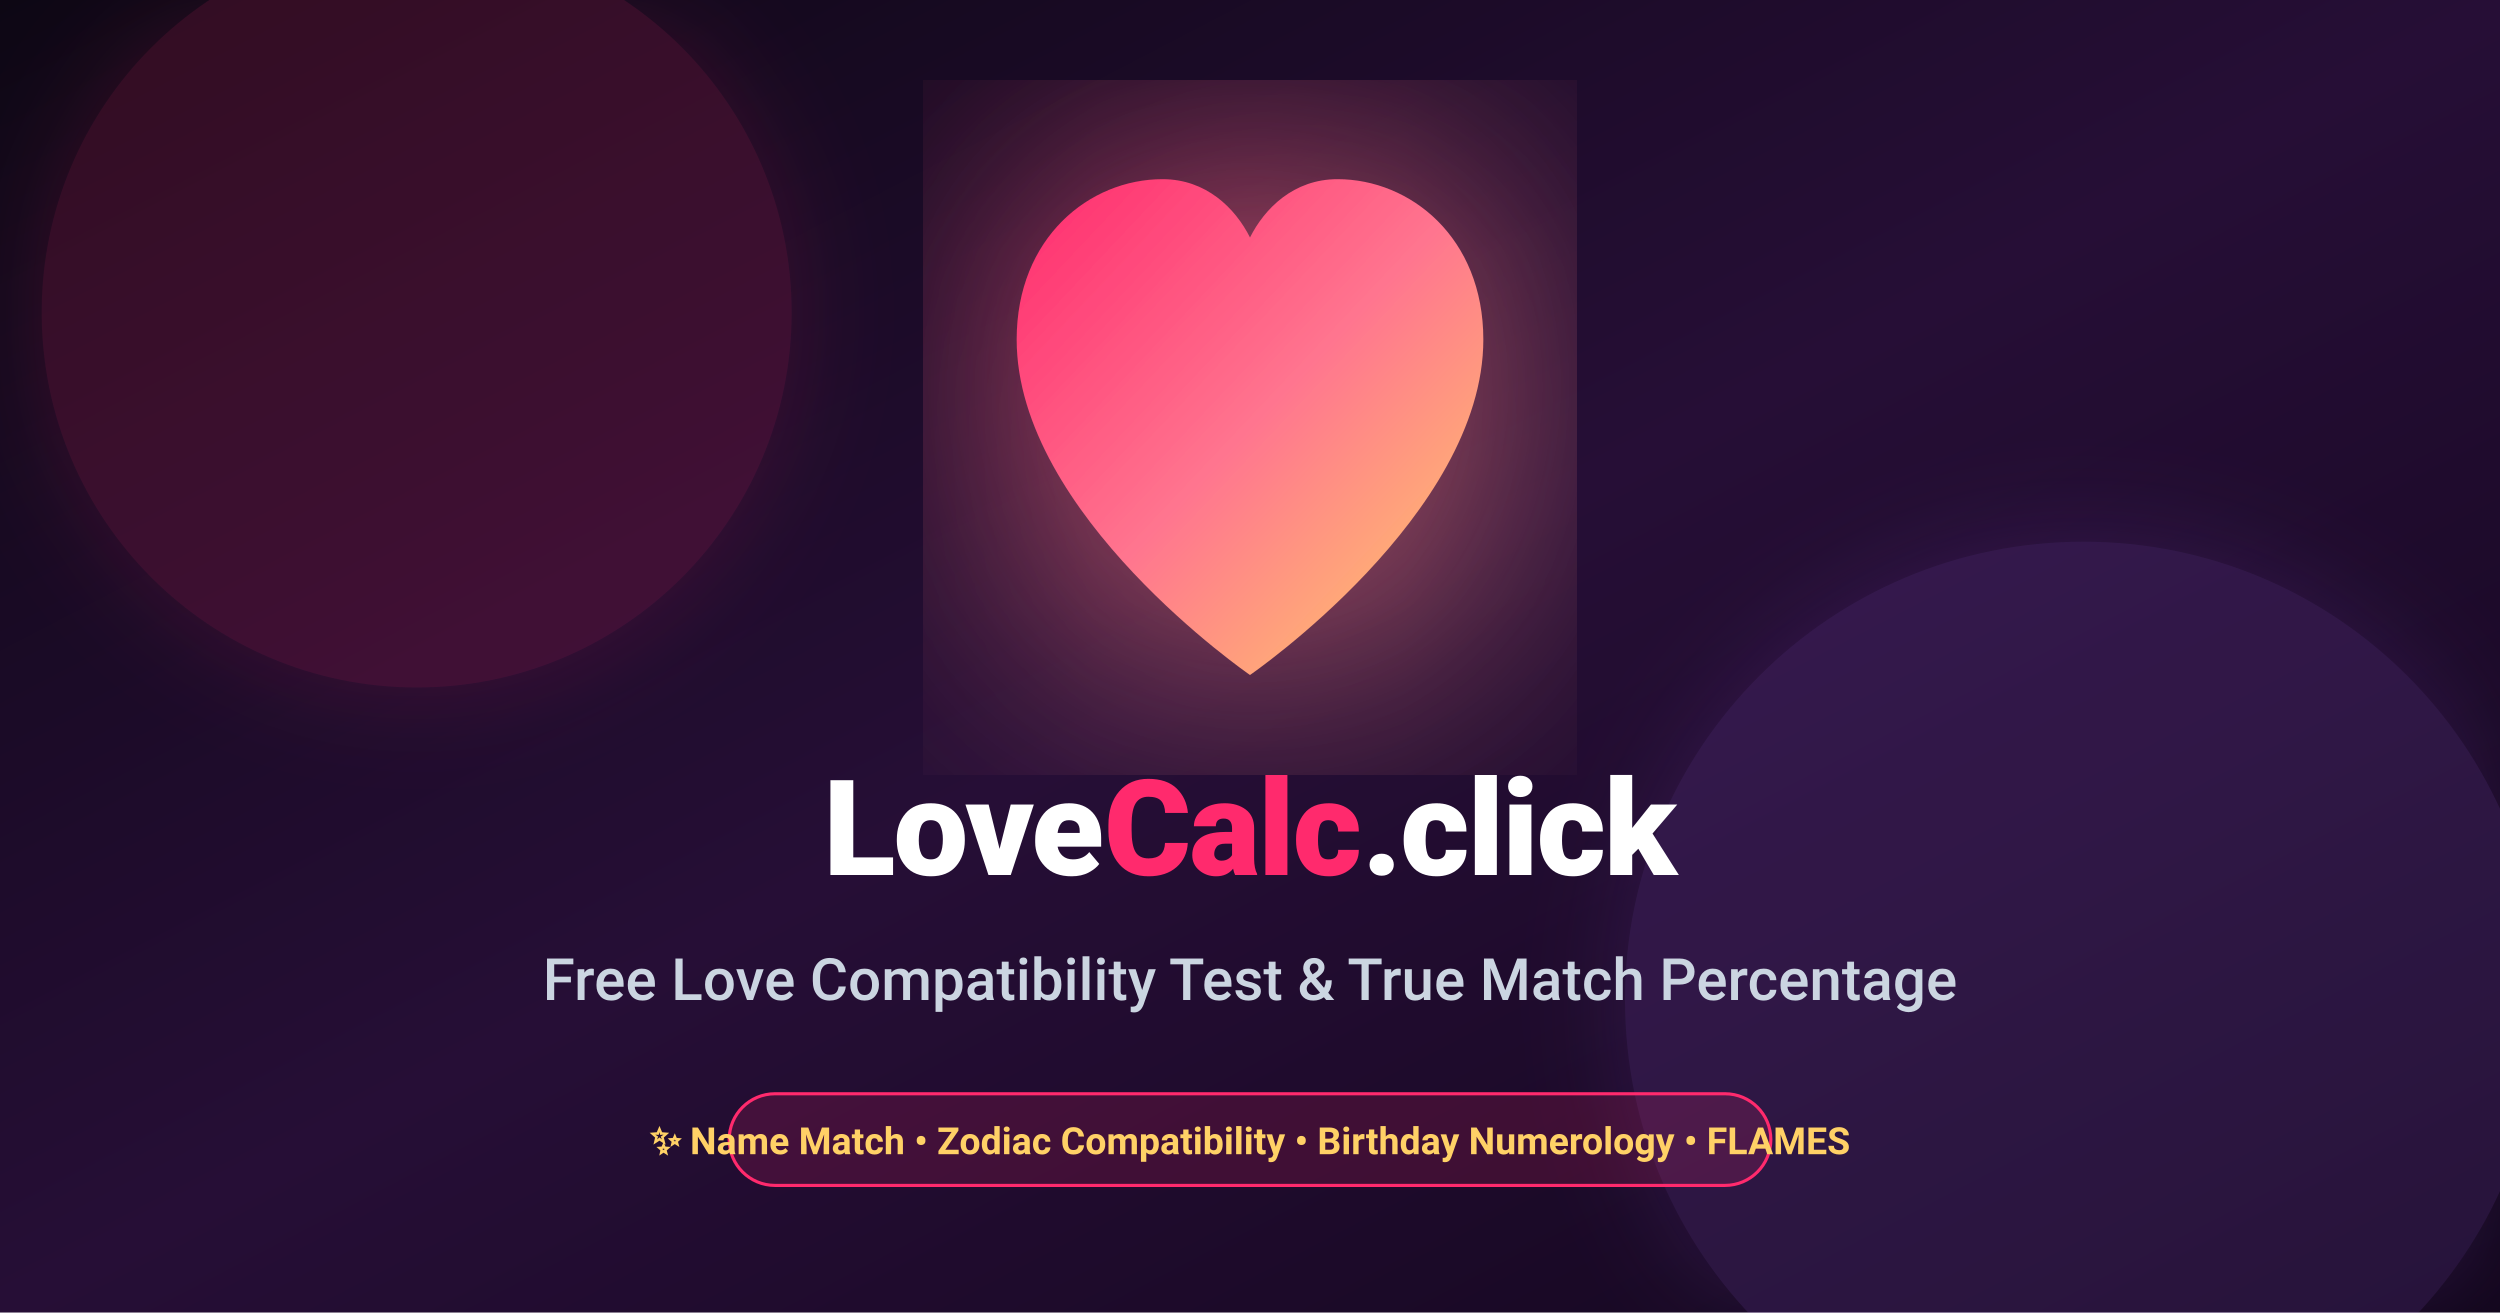
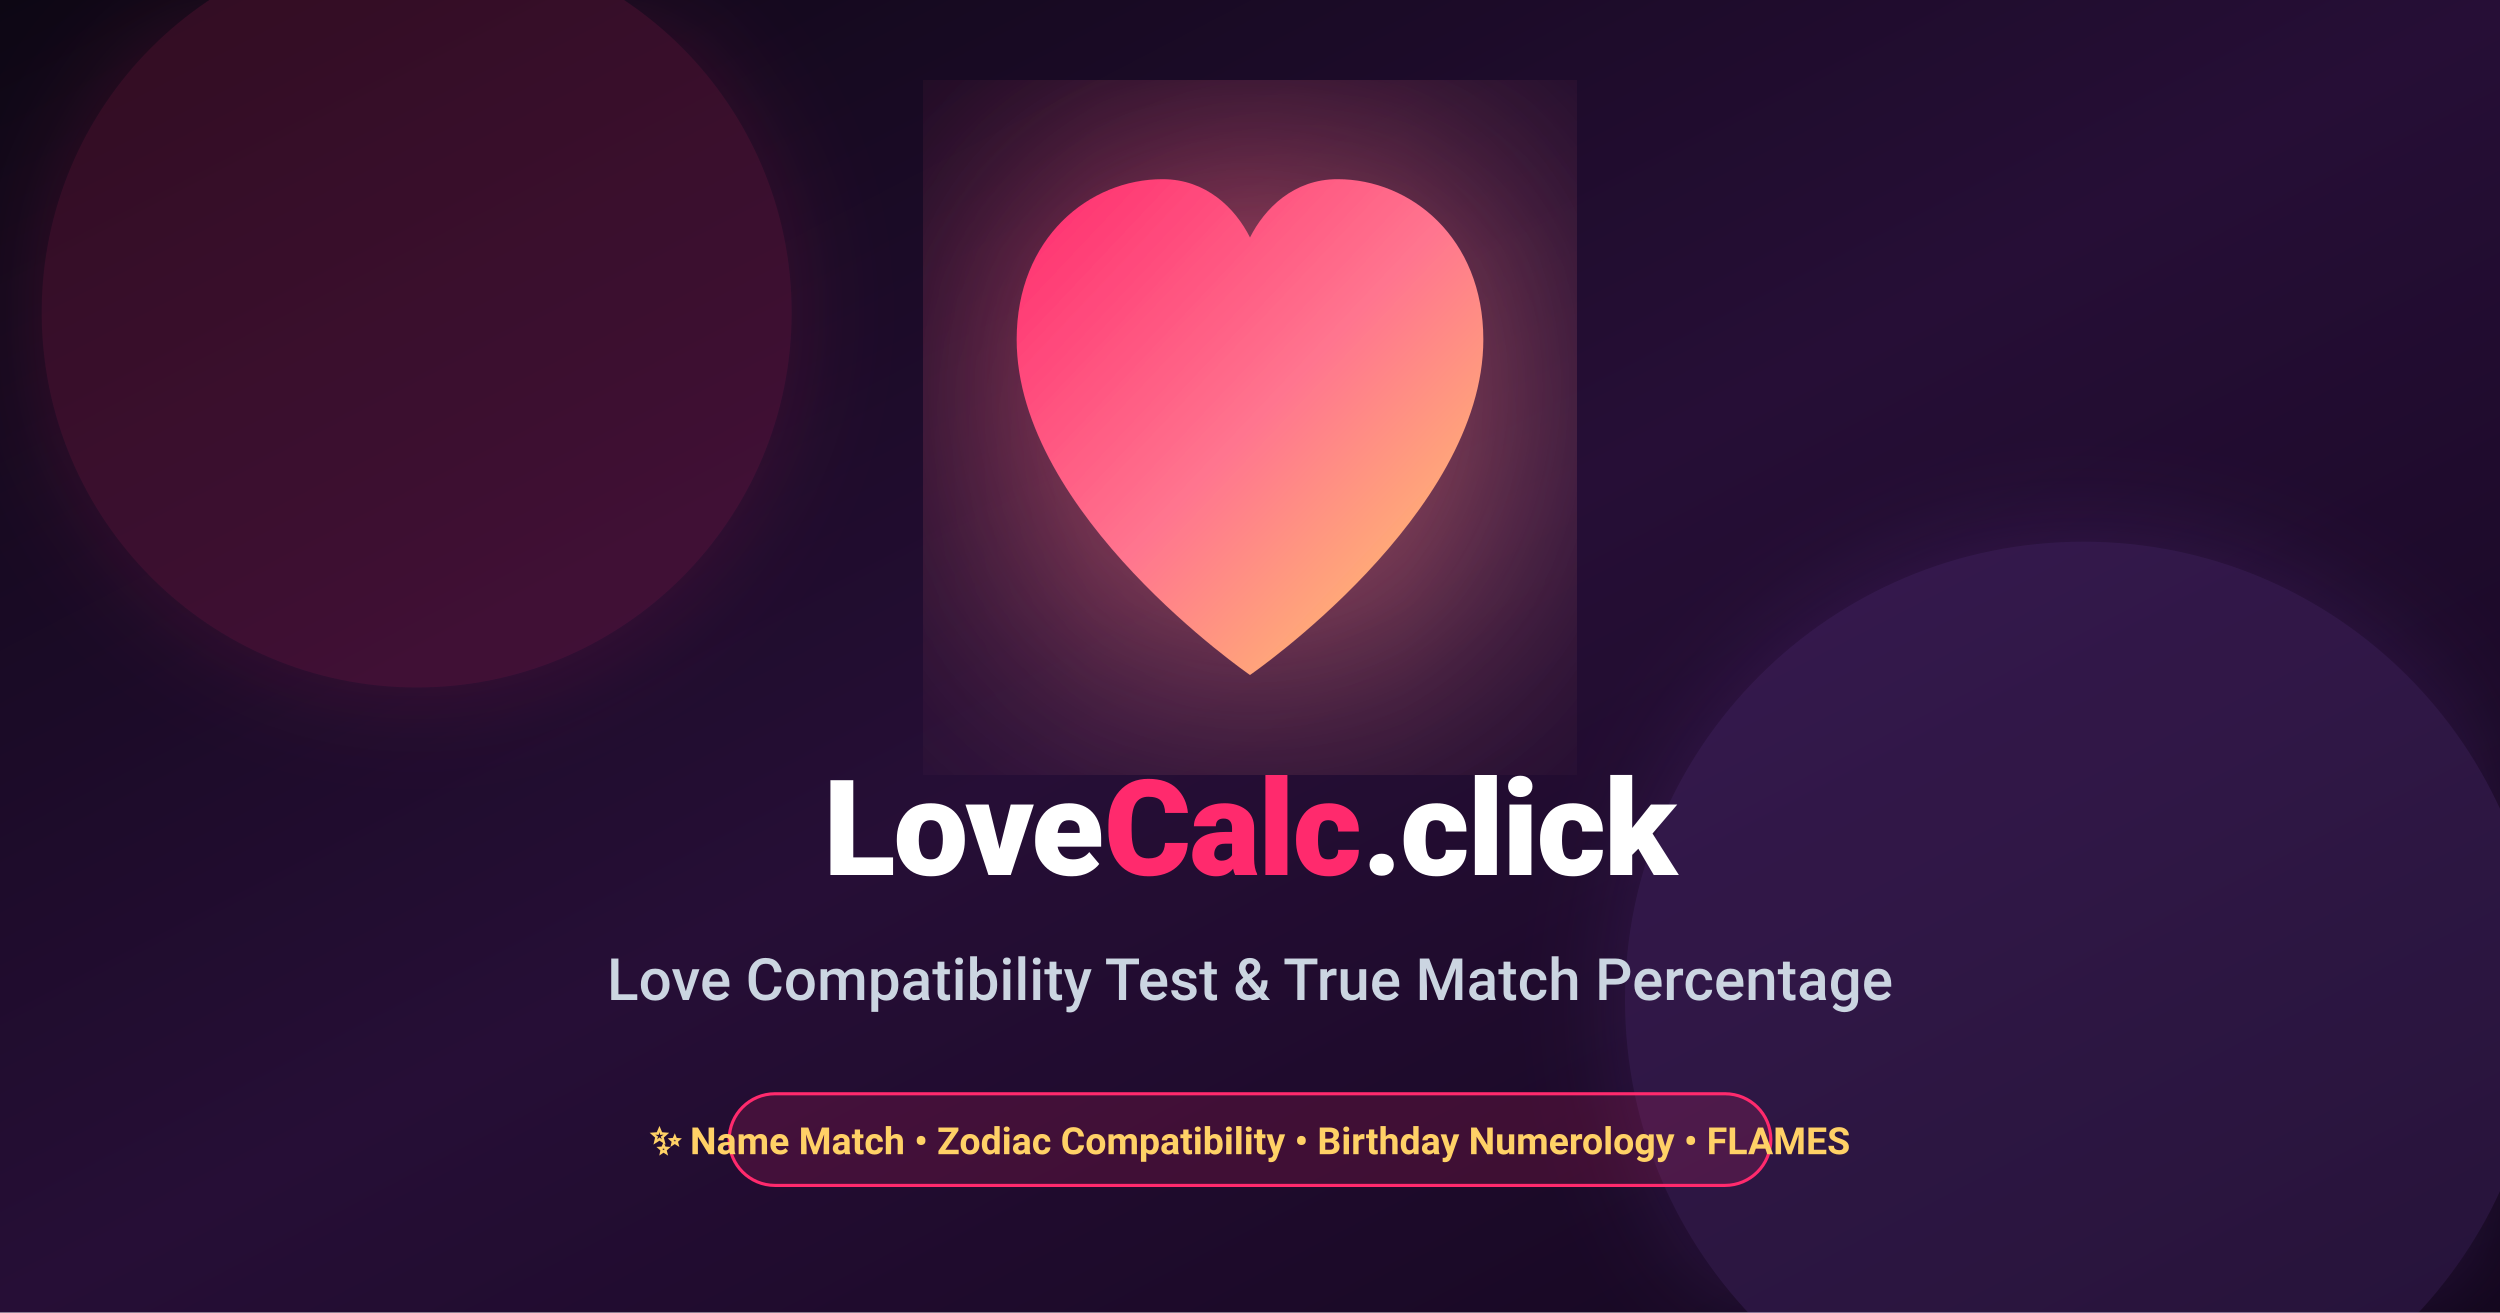
<svg xmlns="http://www.w3.org/2000/svg" viewBox="0 0 1200 630" width="1200" height="630">
  <defs>
    <linearGradient id="bgGrad" x1="0%" y1="0%" x2="100%" y2="100%">
      <stop offset="0%" stop-color="#0d0714" />
      <stop offset="50%" stop-color="#260e36" />
      <stop offset="100%" stop-color="#12061c" />
    </linearGradient>
    <linearGradient id="heartGrad" x1="0%" y1="0%" x2="100%" y2="100%">
      <stop offset="0%" stop-color="#ff2a6d" />
      <stop offset="50%" stop-color="#ff758f" />
      <stop offset="100%" stop-color="#ffd166" />
    </linearGradient>
    <filter id="glow" x="-20%" y="-20%" width="140%" height="140%">
      <feGaussianBlur stdDeviation="25" result="blur" />
      <feMerge>
        <feMergeNode in="blur" />
        <feMergeNode in="SourceGraphic" />
      </feMerge>
    </filter>
  </defs>
  <rect width="1200" height="630" fill="url(#bgGrad)" />
  <circle cx="200" cy="150" r="180" fill="#ff2a6d" opacity="0.15" filter="url(#glow)" />
  <circle cx="1000" cy="480" r="220" fill="#9b5de5" opacity="0.15" filter="url(#glow)" />
  <g transform="translate(600, 240) scale(3.5)" filter="url(#glow)">
    <path d="M0 24 C0 24 -32 2 -32 -22 C-32 -36 -22 -44 -12 -44 C-6 -44 -2 -40 0 -36 C2 -40 6 -44 12 -44 C22 -44 32 -36 32 -22 C32 2 0 24 0 24 Z" fill="url(#heartGrad)" />
  </g>
  <text x="600" y="420" font-family="-apple-system, BlinkMacSystemFont, 'Segoe UI', Roboto, sans-serif" font-size="64" font-weight="900" fill="#ffffff" text-anchor="middle" letter-spacing="-1">
    Love<tspan fill="#ff2a6d">Calc</tspan>.click
  </text>
  <text x="600" y="480" font-family="-apple-system, BlinkMacSystemFont, 'Segoe UI', Roboto, sans-serif" font-size="28" font-weight="500" fill="#cbd5e1" text-anchor="middle">
-     Free Love Compatibility Test &amp; True Match Percentage
+     Love Compatibility Test &amp; True Match Percentage
  </text>
  <rect x="350" y="525" width="500" height="44" rx="22" fill="rgba(255, 42, 109, 0.15)" stroke="#ff2a6d" stroke-width="1.5" />
  <text x="600" y="554" font-family="-apple-system, BlinkMacSystemFont, 'Segoe UI', Roboto, sans-serif" font-size="18" font-weight="700" fill="#ffd166" text-anchor="middle">
    ✨ Name Match • Zodiac Compatibility • Birthday Numerology • FLAMES
  </text>
</svg>
